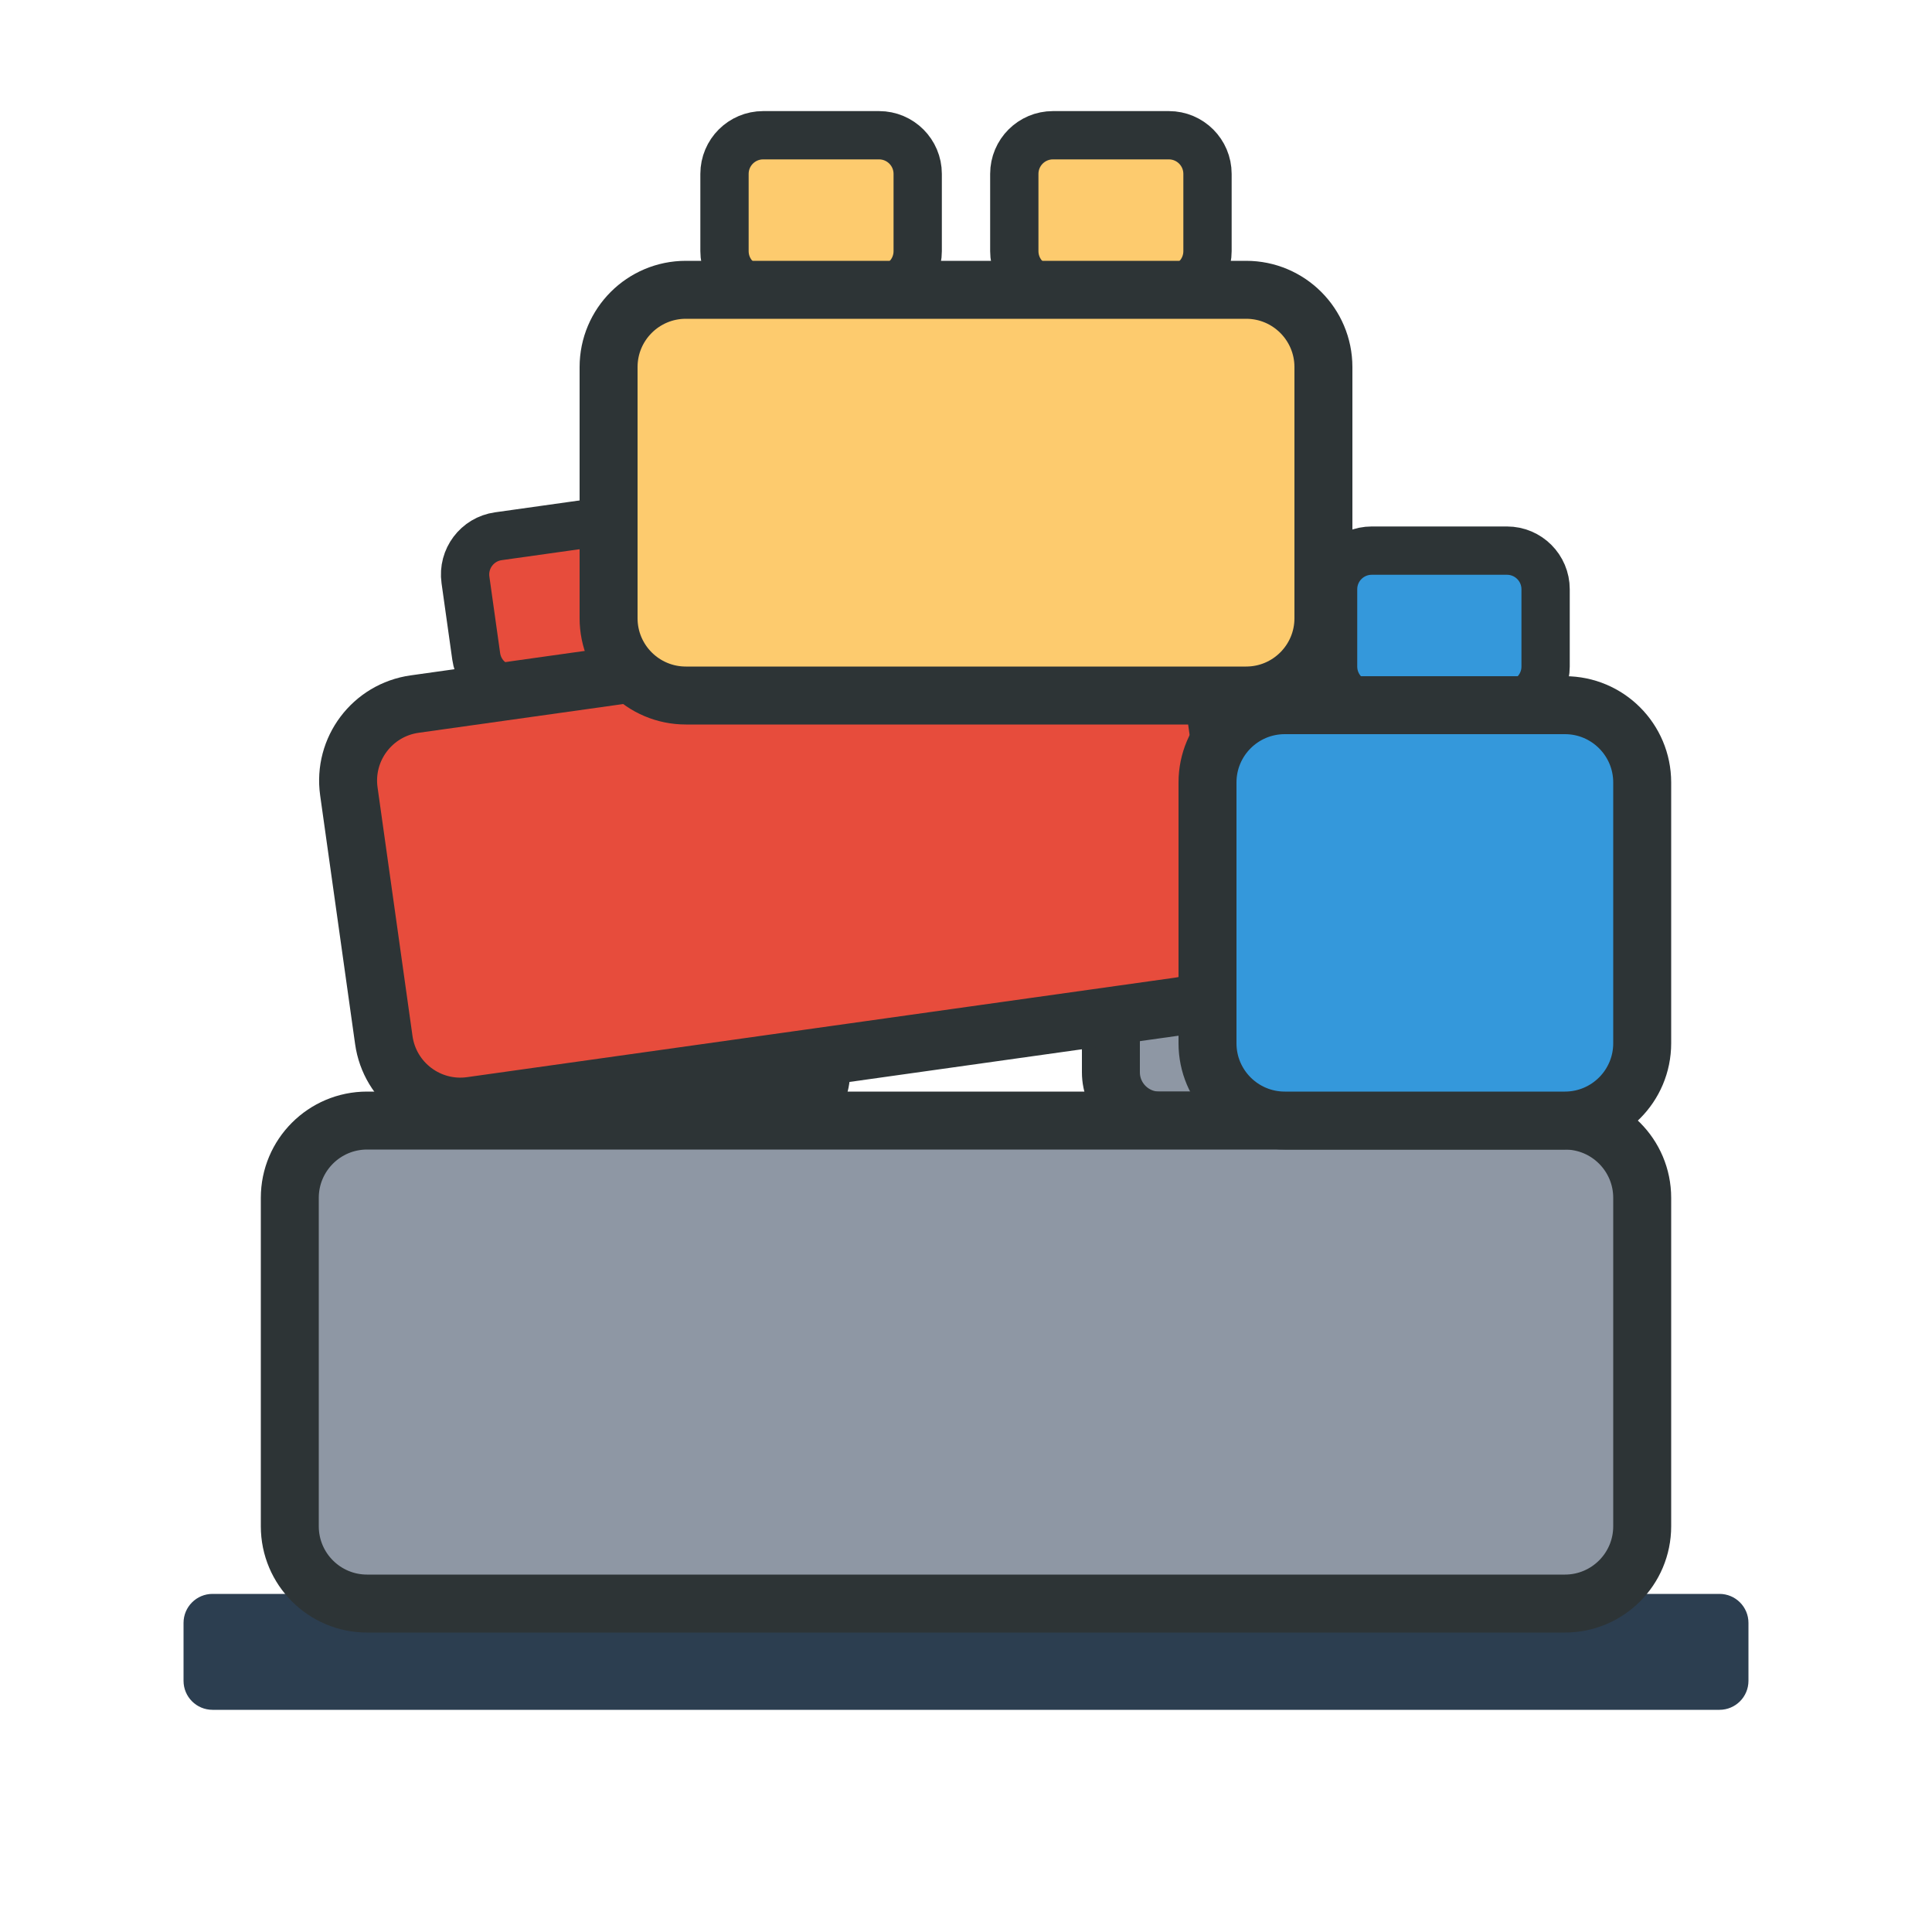
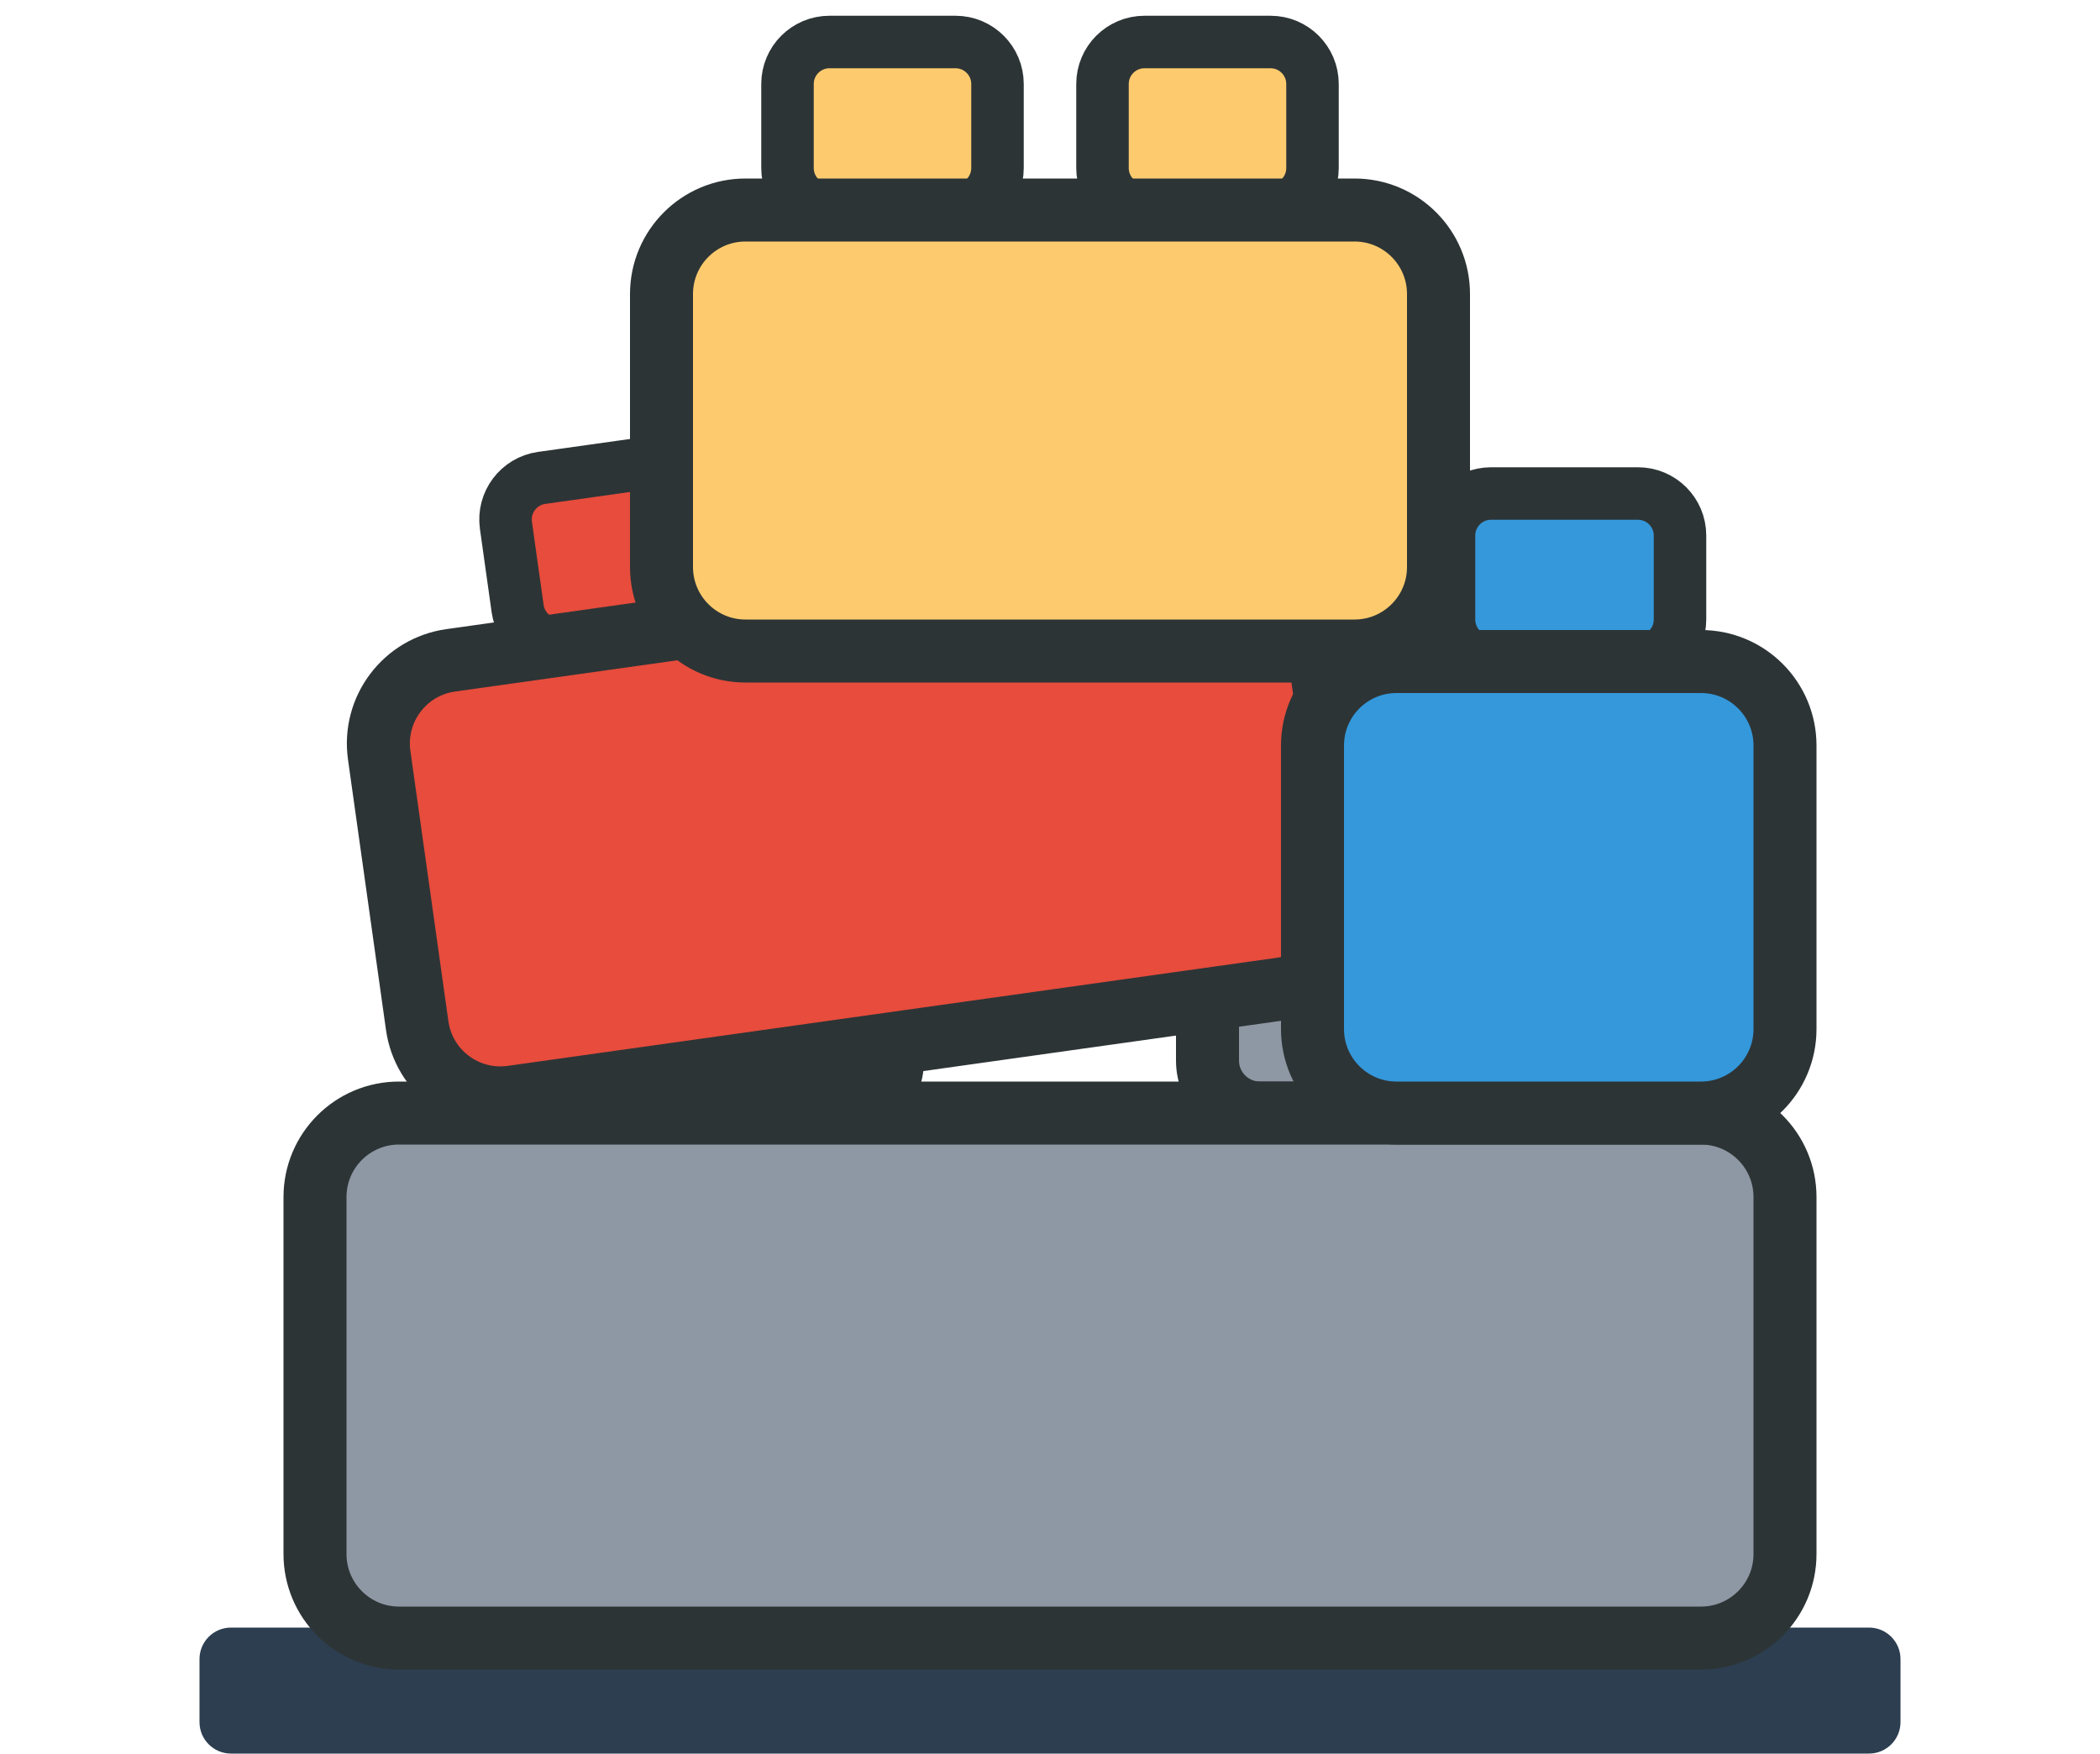
- <svg xmlns="http://www.w3.org/2000/svg" width="200" height="200" viewBox="0 0 200 200">
-   <rect x="20" y="166" width="160" height="10" rx="2" fill="#2C3E50" stroke="#2C3E50" stroke-width="2" />
-   <g transform="translate(30, 116)">
-     <rect x="25" y="-20" width="30" height="20" rx="5" fill="#8E97A4" stroke="#2D3436" stroke-width="6" />
-     <rect x="85" y="-20" width="30" height="20" rx="5" fill="#8E97A4" stroke="#2D3436" stroke-width="6" />
-     <rect x="0" y="0" width="140" height="50" rx="8" fill="#8E97A4" stroke="#2D3436" stroke-width="6" />
-   </g>
-   <g transform="translate(35, 74) rotate(-8)">
-     <rect x="15" y="-16" width="22" height="16" rx="4" fill="#E74C3C" stroke="#2D3436" stroke-width="5" />
-     <rect x="53" y="-16" width="22" height="16" rx="4" fill="#E74C3C" stroke="#2D3436" stroke-width="5" />
-     <rect x="0" y="0" width="90" height="42" rx="8" fill="#E74C3C" stroke="#2D3436" stroke-width="6" />
-   </g>
-   <g transform="translate(125, 73)">
-     <rect x="13" y="-16" width="22" height="16" rx="4" fill="#3498DB" stroke="#2D3436" stroke-width="5" />
-     <rect x="0" y="0" width="45" height="43" rx="8" fill="#3498DB" stroke="#2D3436" stroke-width="6" />
-   </g>
-   <g transform="translate(63, 30)">
-     <rect x="12" y="-16" width="20" height="16" rx="4" fill="#FDCB6E" stroke="#2D3436" stroke-width="5" />
-     <rect x="42" y="-16" width="20" height="16" rx="4" fill="#FDCB6E" stroke="#2D3436" stroke-width="5" />
-     <rect x="0" y="0" width="74" height="42" rx="8" fill="#FDCB6E" stroke="#2D3436" stroke-width="6" />
+ <svg xmlns="http://www.w3.org/2000/svg" width="200" height="167" viewBox="0 10 200 167">
+   <g>
+     <rect x="20" y="166" width="160" height="10" rx="2" fill="#2C3E50" stroke="#2C3E50" stroke-width="2" />
+     <g transform="translate(30, 116)">
+       <rect x="25" y="-20" width="30" height="20" rx="5" fill="#8E97A4" stroke="#2D3436" stroke-width="6" />
+       <rect x="85" y="-20" width="30" height="20" rx="5" fill="#8E97A4" stroke="#2D3436" stroke-width="6" />
+       <rect x="0" y="0" width="140" height="50" rx="8" fill="#8E97A4" stroke="#2D3436" stroke-width="6" />
+     </g>
+     <g transform="translate(35, 74) rotate(-8)">
+       <rect x="15" y="-16" width="22" height="16" rx="4" fill="#E74C3C" stroke="#2D3436" stroke-width="5" />
+       <rect x="53" y="-16" width="22" height="16" rx="4" fill="#E74C3C" stroke="#2D3436" stroke-width="5" />
+       <rect x="0" y="0" width="90" height="42" rx="8" fill="#E74C3C" stroke="#2D3436" stroke-width="6" />
+     </g>
+     <g transform="translate(125, 73)">
+       <rect x="13" y="-16" width="22" height="16" rx="4" fill="#3498DB" stroke="#2D3436" stroke-width="5" />
+       <rect x="0" y="0" width="45" height="43" rx="8" fill="#3498DB" stroke="#2D3436" stroke-width="6" />
+     </g>
+     <g transform="translate(63, 30)">
+       <rect x="12" y="-16" width="20" height="16" rx="4" fill="#FDCB6E" stroke="#2D3436" stroke-width="5" />
+       <rect x="42" y="-16" width="20" height="16" rx="4" fill="#FDCB6E" stroke="#2D3436" stroke-width="5" />
+       <rect x="0" y="0" width="74" height="42" rx="8" fill="#FDCB6E" stroke="#2D3436" stroke-width="6" />
+     </g>
  </g>
</svg>
